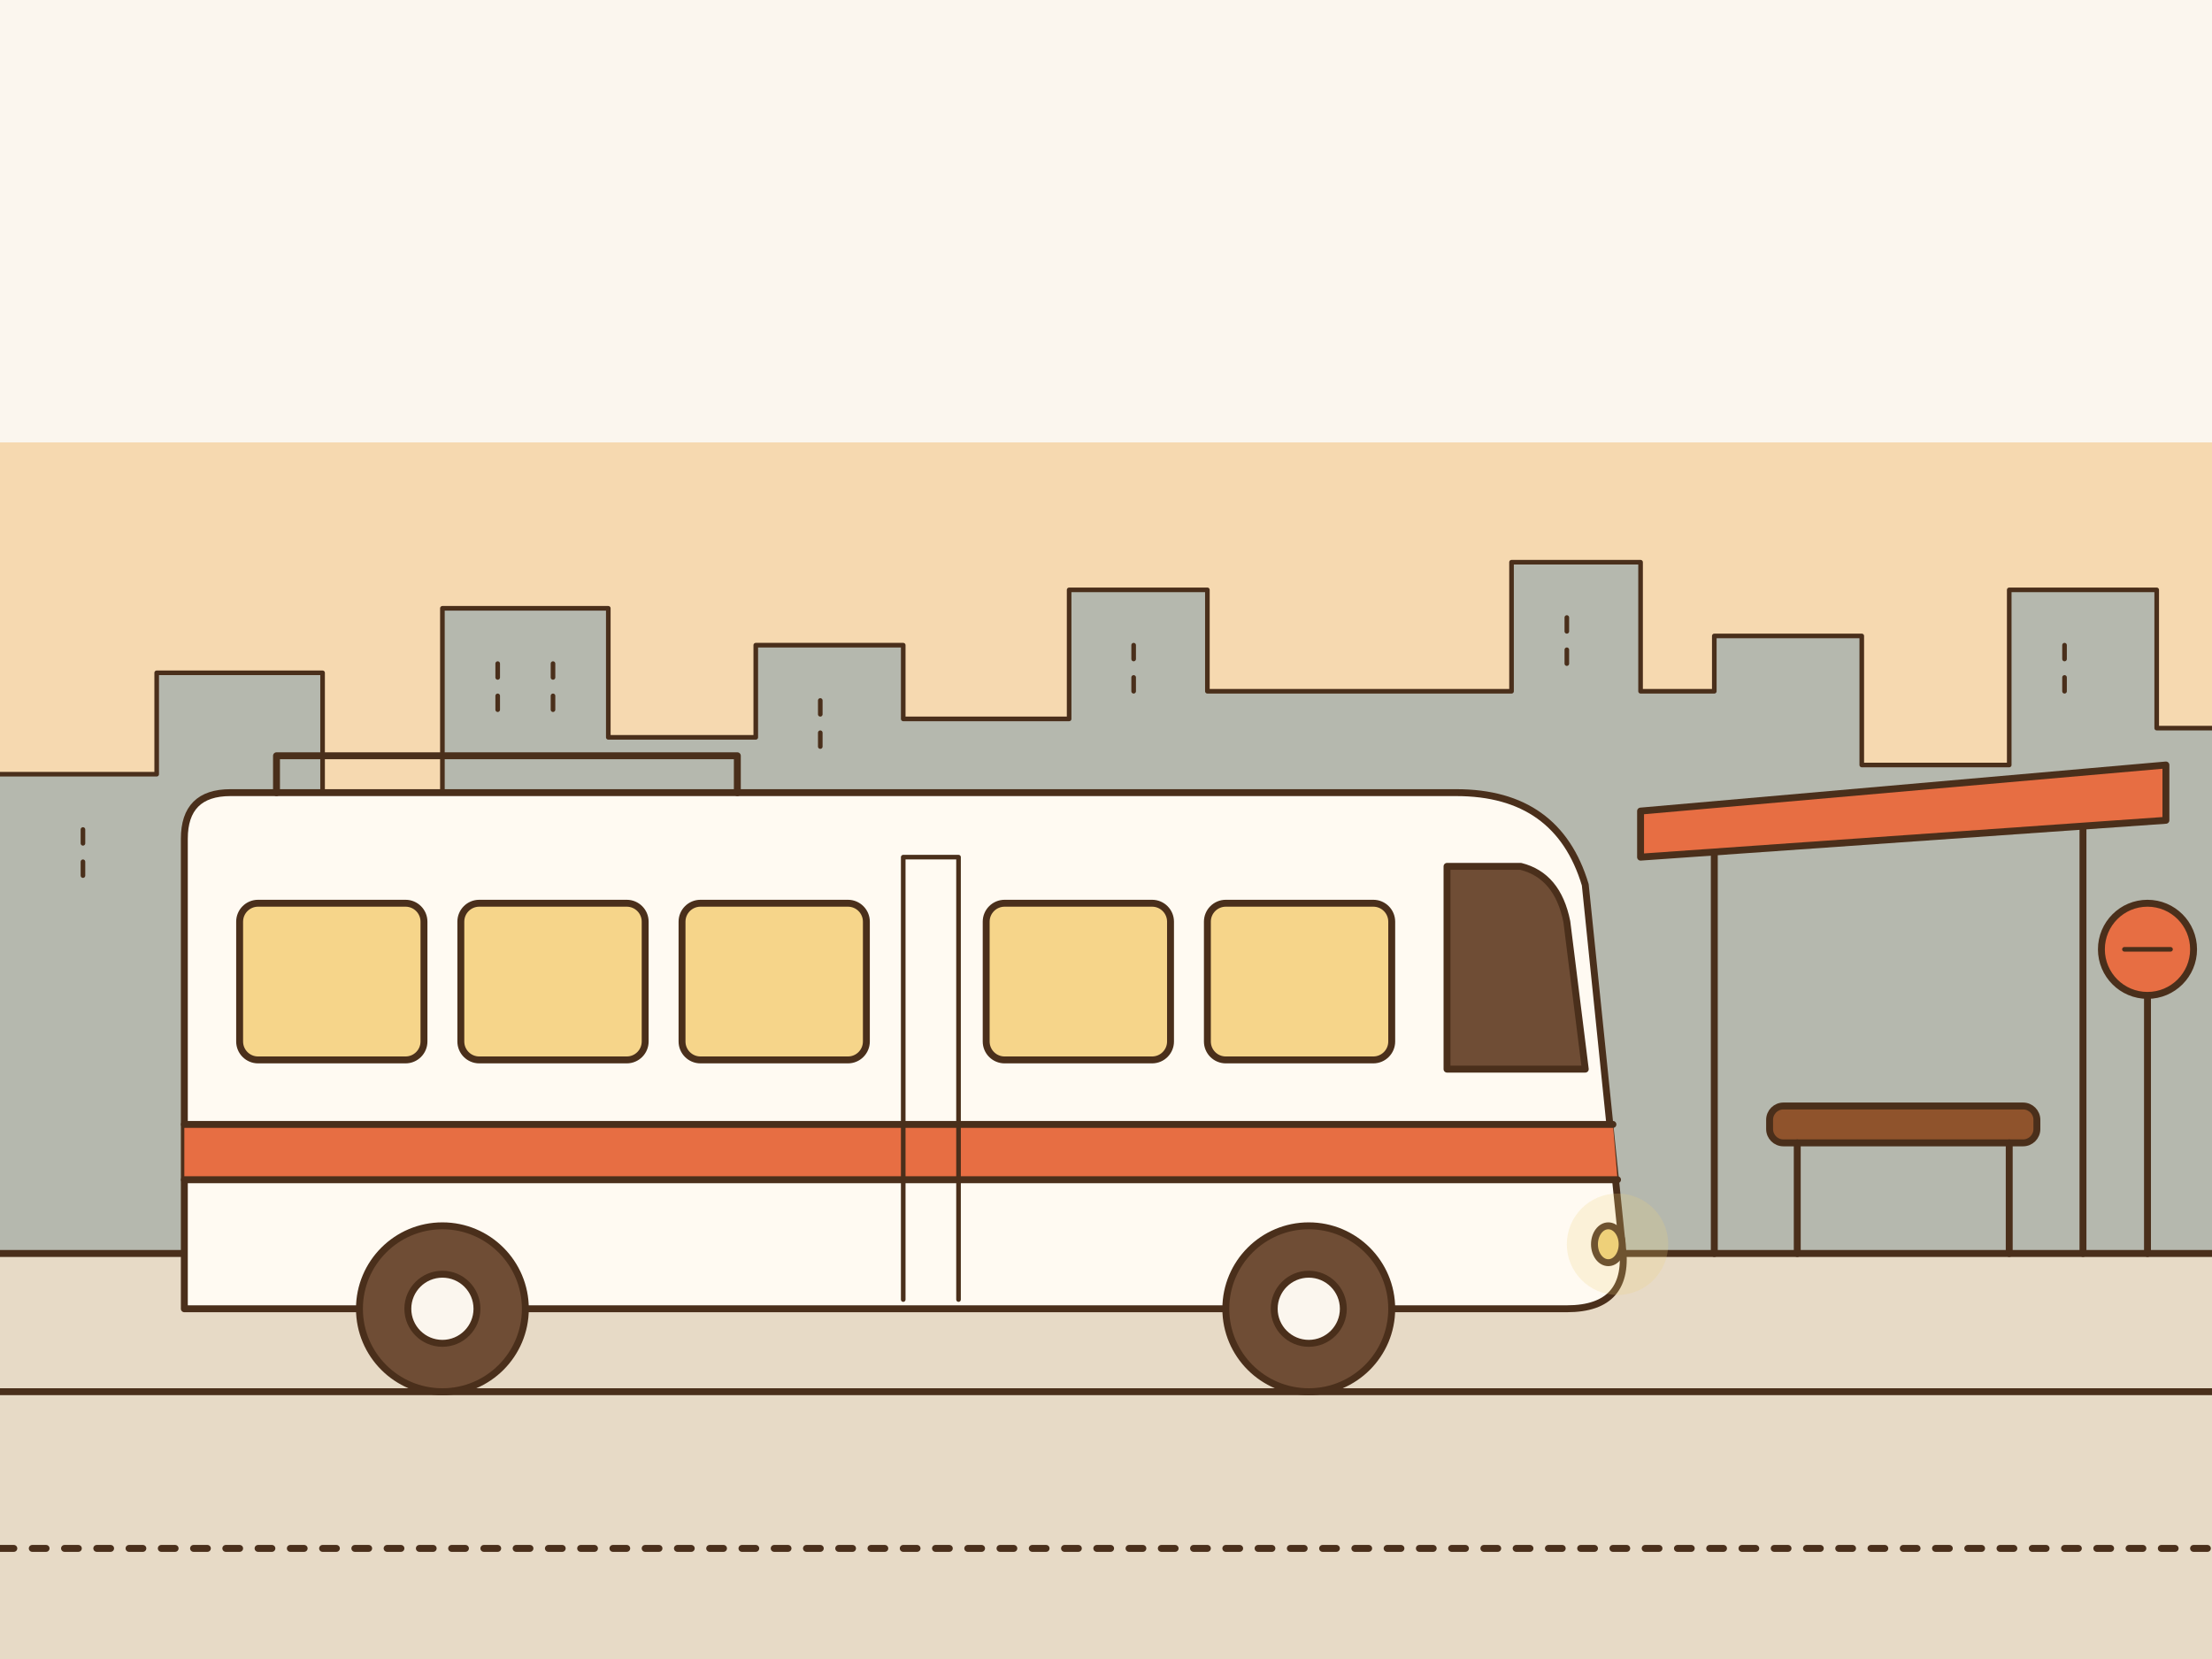
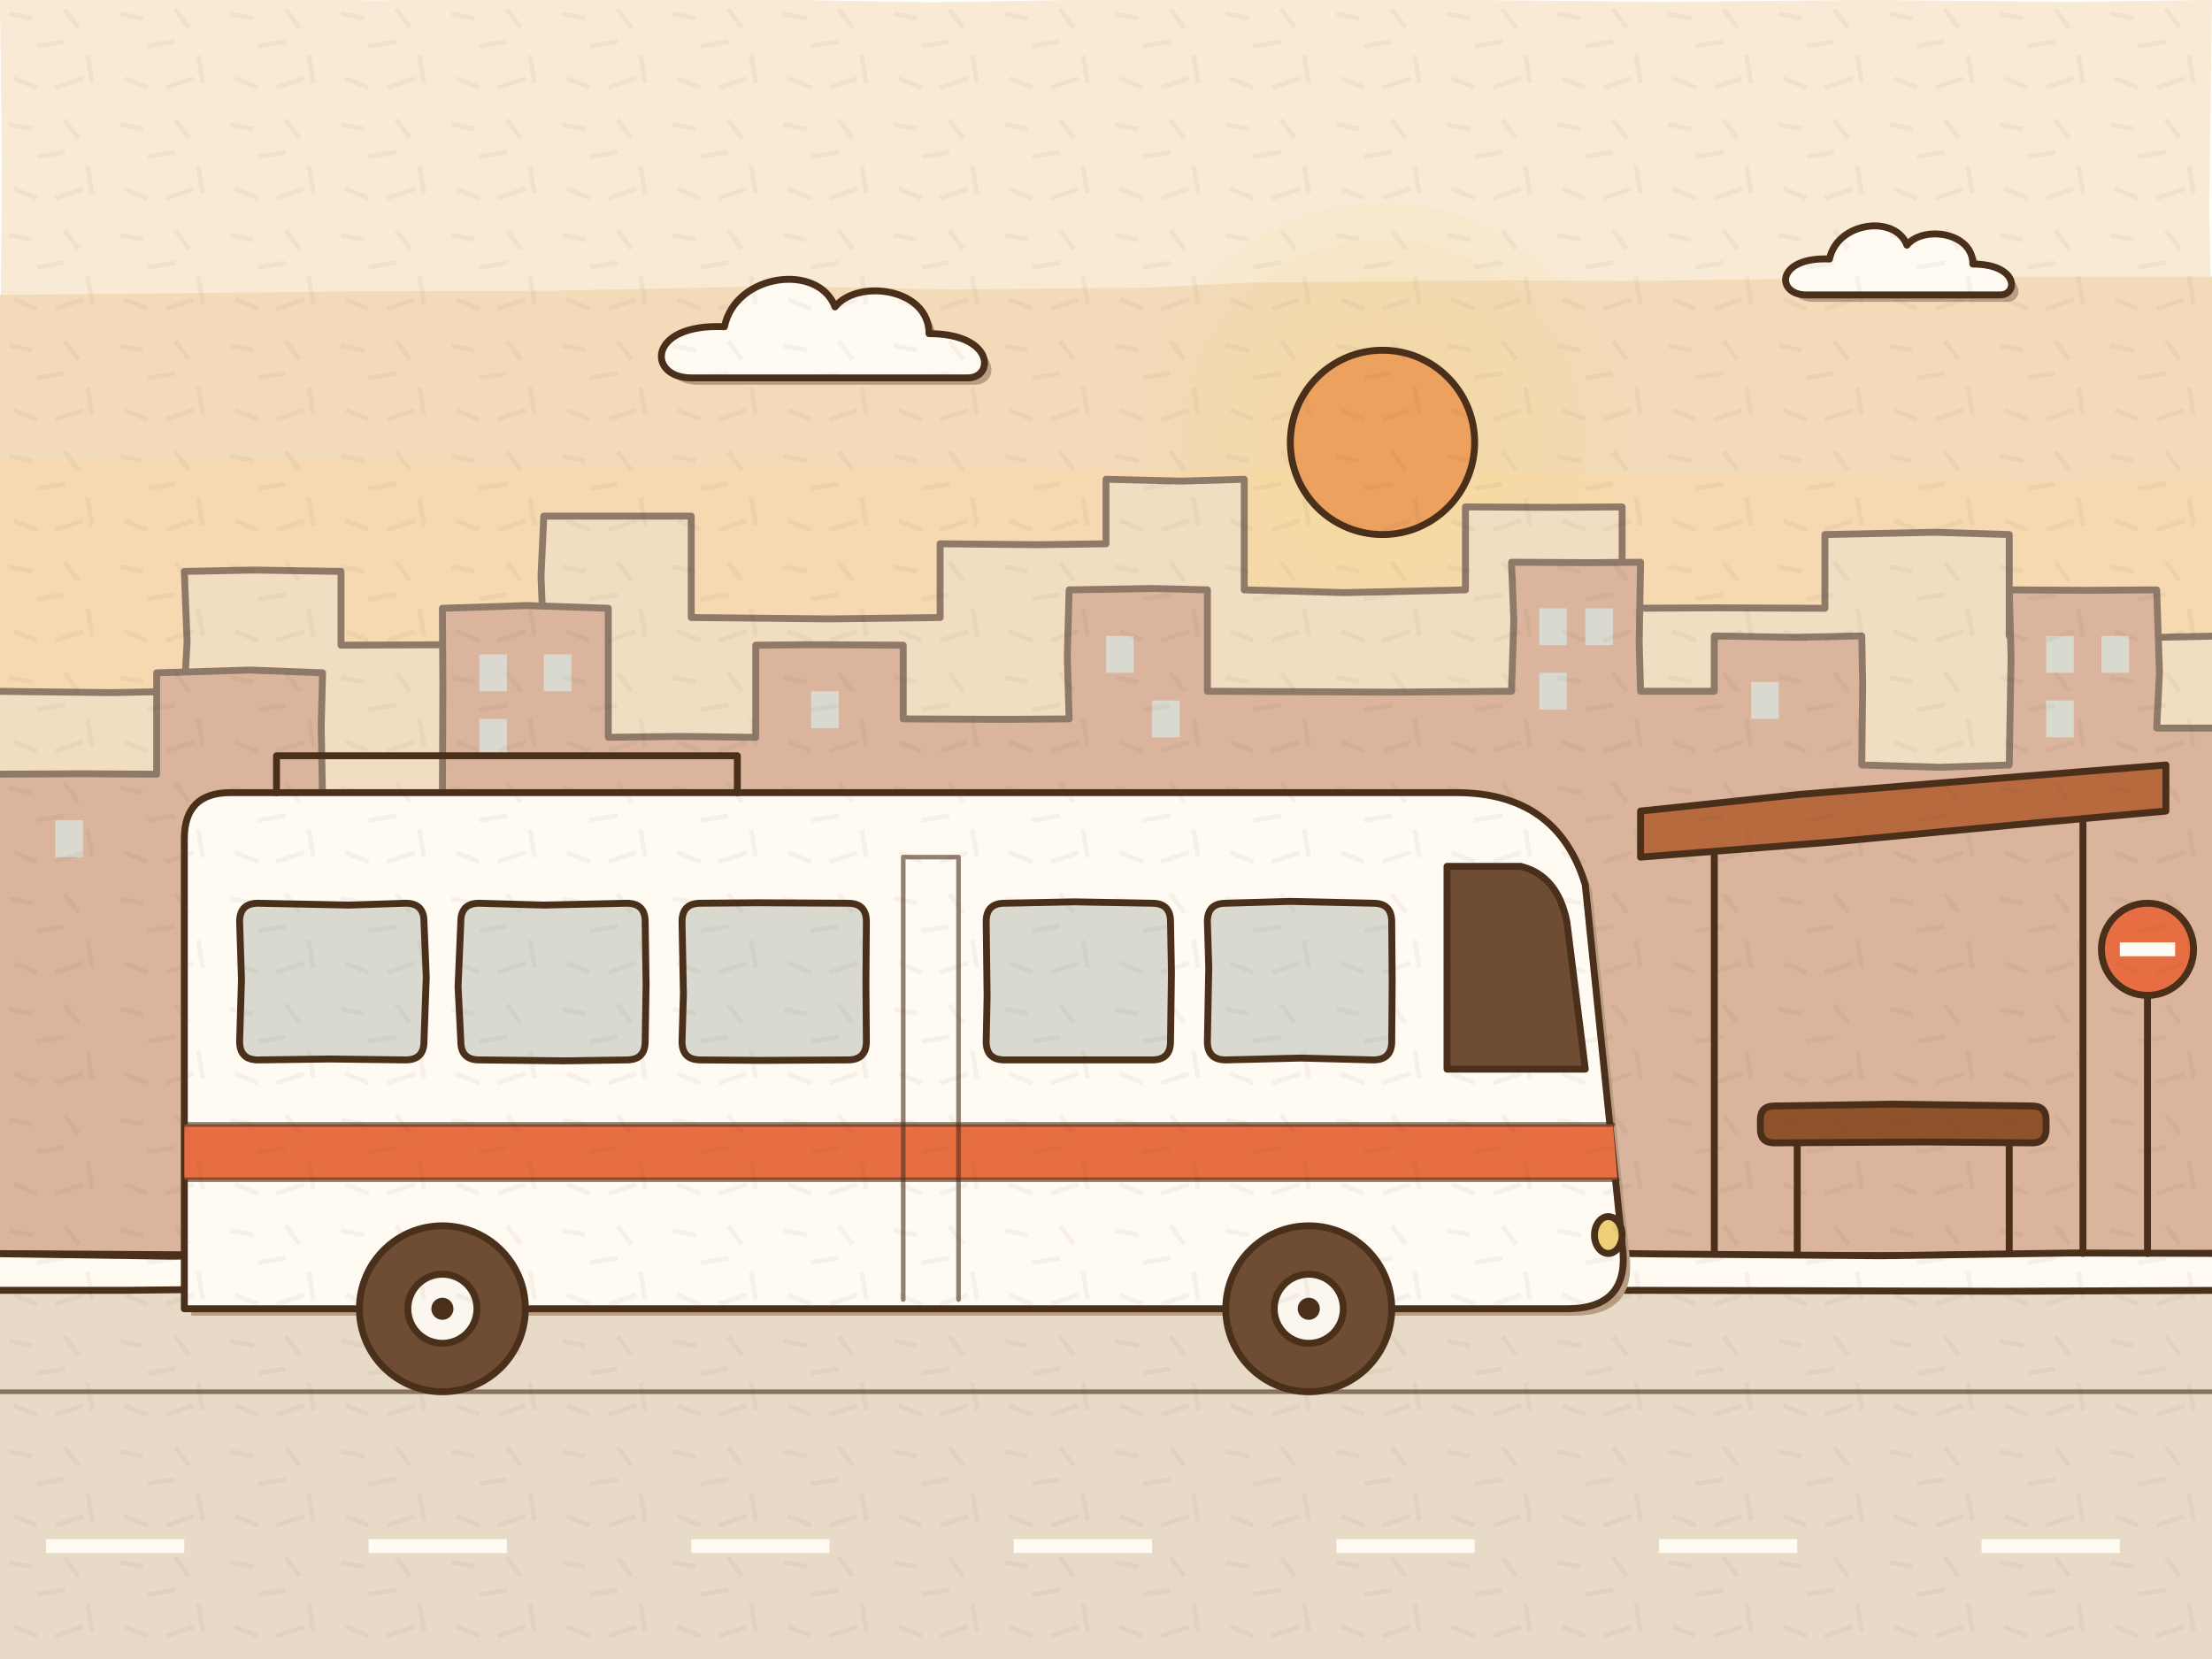
<svg xmlns="http://www.w3.org/2000/svg" viewBox="0 0 480 360" width="480" height="360">
-   <style>.l,.h{fill:none;stroke:#4a2f1b;stroke-linecap:round;stroke-linejoin:round;vector-effect:non-scaling-stroke}.l{stroke-width:1.5}.h{stroke-width:1}.d{stroke-dasharray:3 4}.f{stroke:#4a2f1b;stroke-width:1.5;stroke-linejoin:round;vector-effect:non-scaling-stroke}.c{fill:#fbf6ee}.p{fill:#fffaf2}.s{fill:#e7dac6}.w{fill:#b97440}.wd{fill:#8f532c}.b{fill:#6f4d35}.a{fill:#e76e43}.y{fill:#eed079}.g{fill:#9aa585}.r{fill:#b86a3f}.k{fill:#4a2f1b}.cu{fill:#8e867c}.in{fill:#f6d58a}.glow{fill:#eed079;opacity:.22}.steam{fill:none;stroke:#8c7b66;stroke-width:1;stroke-linecap:round;vector-effect:non-scaling-stroke}.lichen{fill:none;stroke:#8f9a7a;stroke-width:4;stroke-linecap:round;vector-effect:non-scaling-stroke}.dusk{fill:#f6d9b0}.bank{fill:#b5b8ae}.river1{fill:#efd6b4}.river2{fill:#e4c6a0}.glint{fill:none;stroke:#fffaf2;stroke-width:1.5;stroke-linecap:round;vector-effect:non-scaling-stroke}.water{fill:none;stroke:#8fa7ad;stroke-width:1.5;stroke-linecap:round;stroke-dasharray:6 7;vector-effect:non-scaling-stroke}@media (prefers-color-scheme:dark){.l,.h,.f{stroke:#dccdb6}.c{fill:#2c1e13}.p{fill:#3a2b1f}.s{fill:#34281d}.w{fill:#7d4526}.wd{fill:#5e3219}.dusk{fill:#3a2618}.bank{fill:#2e2721}.river1{fill:#251b14}.river2{fill:#1f1711}.glint{stroke:#e76e43}.in{fill:#d9a64a}.b{fill:#8a6444}.k{fill:#dccdb6}.cu{fill:#5d5750}.g{fill:#6f7a60}.r{fill:#8f5334}.glow{opacity:.2}.steam{stroke:#a8987f}.water{stroke:#7f969c}}</style>
-   <rect class="c" width="480" height="290" />
-   <path class="dusk" d="M0 96H480V290H0Z" />
-   <path class="bank" d="M0 168H34V146H70V174H96V132H132V160H164V140H196V156H232V128H262V150H300V150H328V122H356V150H372V138H404V166H436V128H468V158H480V290H0Z" />
-   <path class="h" d="M0 168H34V146H70V174H96V132H132V160H164V140H196V156H232V128H262V150H300V150H328V122H356V150H372V138H404V166H436V128H468V158H480" />
-   <path class="h d" d="M108 144V156M120 144V156M178 152V164M246 140V152M340 134V146M448 140V152M18 180V192" />
-   <path class="s" d="M0 272H480V360H0Z" />
-   <path class="l" d="M0 272H480M0 302H480" />
-   <path class="l d" d="M0 336H480" />
-   <path class="l" d="M372 272V176M452 272V176" />
-   <path class="a f" d="M356 176L470 166V178L356 186Z" />
-   <rect class="wd f" x="384" y="240" width="58" height="8" rx="3" />
+   <style>.f,.l,.h{stroke:#4a2f1b;stroke-linecap:round;stroke-linejoin:round;vector-effect:non-scaling-stroke}.f2{stroke:#8f7a69;stroke-linecap:round;stroke-linejoin:round;vector-effect:non-scaling-stroke}.f,.l,.f2{stroke-width:1.5}.l,.h{fill:none}.h{stroke-width:1;stroke-opacity:.6}.sky{fill:#f8ead4}.dusk2{fill:#f3dbba}.dusk{fill:#f6d9b0}.lp,.p{fill:#fffaf2}.y{fill:#eed079}.sun{fill:#eda15e}.dusk3{fill:#f1ddc1}.r4{fill:#dab49d}.win{fill:#d9d9cf}.s{fill:#e7dac6}.r{fill:#b86a3f}.wd{fill:#8f532c}.a{fill:#e76e43}.b{fill:#6f4d35}.c{fill:#fbf6ee}.k{fill:#4a2f1b}.e{transform:translate(1.5px,1.5px)}.es{fill:#ba9e83}.hl{fill:#eed079;opacity:.07}.ev{display:none}.fb{fill:none;stroke:#4a2f1b;stroke-opacity:.05}@media (prefers-color-scheme:dark){.f,.l,.h,.fb{stroke:#dccdb6}.f2{stroke:#857665}.sky{fill:#241810}.dusk2{fill:#352316}.dusk{fill:#3a2618}.lp{fill:#d8c59b}.p{fill:#3a2b1f}.dusk3{fill:#312114}.r4{fill:#4c2f1d}.win{fill:#d9a64a}.s{fill:#3a2c20}.r{fill:#8f5334}.wd{fill:#5e3219}.b{fill:#8a6444}.c{fill:#2c1e13}.k{fill:#dccdb6}.e{transform:translate(0,-1.5px);fill:#8a7444}.ev{display:inline}.dn{display:none}}</style>
+   <defs>
+     <pattern id="f" width="24" height="24" patternUnits="userSpaceOnUse">
+       <path class="fb" d="M2 3l5 1M14 2l3 4M8 10l6-1M19 12l1 6M3 17l5 2M12 19l6-2" />
+     </pattern>
+   </defs>
+   <path class="sky" d="M0 0L45.5 -.5L81 .1L126.5 -.5L167.3 -.1L202.4 .5L245.2 -.2L274.3 -.4L329.8 .1L360.3 .4L405.7 0L448.8 .4L480 0L479.4 46.1L480.4 90.2L480.6 131.2L480.3 157.8L480.3 207.9L479.8 241.5L480 290L437.2 289.6L391.8 289.8L352.1 289.4L310.6 290.5L278 289.5L245.1 290L197.3 290.6L162.3 290.5L121 289.5L83 290L41.2 289.8L0 290L.1 256.8L-.1 199.2L-.1 174.9L.3 134.2L0 90.2L.4 35.3Z" />
+   <path class="dusk2" d="M-2 64L31.6 63.7L78 63.2L118.9 63.1L168.3 62.1L206 62.8L249.2 62.4L271.8 61.3L328.2 60.8L354.1 61L410.3 60.2L440.5 60L482 60L482.4 100.4L482.4 129.1L481.9 182L482.5 205.9L481.9 246L482 290L434.8 290.4L409.8 289.5L362.5 290.3L330.5 290.4L280.5 290.1L245.4 289.9L198 290.5L151.1 289.5L109.5 290.2L74.6 290.5L40.2 289.5L-2 290L-2.5 248.4L-2.3 222L-1.4 174.4L-2.1 130.2L-1.9 110.2Z" />
+   <path class="dusk" d="M-2 100L33.8 100.4L69 100.1L113.9 101.4L160.5 101L195.4 101.1L244.8 102.3L282.2 102L316.8 102.1L368 103.2L406.8 103.7L440.5 104.2L482 104L481.6 146.4L481.8 180.2L482.6 208.5L482.5 244.6L482 290L446.5 289.7L409.1 290.5L368 290.4L314 290.1L275.6 289.9L243.7 290.4L191.9 290.2L151.6 289.7L127 290.6L74.1 289.7L40.9 290.3L-2 290L-1.4 255L-2.6 217.9L-2.5 172.2L-2.5 129.3Z" />
+   <g class="ev">
+     <circle class="hl" cx="80" cy="54" r="41" />
+     <circle class="hl" cx="80" cy="54" r="34" />
+     <circle class="hl" cx="80" cy="54" r="27" />
+     <circle class="hl" cx="80" cy="54" r="20" />
+     <circle class="lp f" cx="80" cy="54" r="13" />
+     <circle class="y" cx="180" cy="40" r="1.5" />
+     <circle class="y" cx="260" cy="66" r="1.5" />
+     <circle class="y" cx="330" cy="30" r="1.5" />
+     <circle class="y" cx="420" cy="58" r="1.5" />
+     <circle class="y" cx="24" cy="90" r="1.5" />
+   </g>
+   <g class="dn">
+     <circle class="hl" cx="300" cy="96" r="52" />
+     <circle class="hl" cx="300" cy="96" r="44" />
+     <circle class="hl" cx="300" cy="96" r="36" />
+     <circle class="hl" cx="300" cy="96" r="28" />
+     <circle class="sun f" cx="300" cy="96" r="20" />
+   </g>
+   <path class="e es" d="M150 82C140.4 82 140.4 70.1 157.2 70.9C159.6 59.3 177.6 57 181.2 66.6C186 60.5 201.6 62.4 201.6 72.4C215.8 72.4 215.8 82 210 82Z" />
+   <path id="q1" class="p f" d="M150 82C140.4 82 140.4 70.1 157.2 70.9C159.6 59.3 177.6 57 181.2 66.6C186 60.5 201.6 62.4 201.6 72.4C215.8 72.4 215.8 82 210 82Z" />
+   <path class="e es" d="M392 64C385.3 64 385.3 55.7 397 56.2C398.7 48.1 411.3 46.5 413.8 53.2C417.2 48.9 428.1 50.3 428.1 57.3C438 57.3 438 64 434 64Z" />
+   <path id="q2" class="p f" d="M392 64C385.3 64 385.3 55.7 397 56.2C398.7 48.1 411.3 46.5 413.8 53.2C417.2 48.9 428.1 50.3 428.1 57.3C438 57.3 438 64 434 64Z" />
+   <path class="dusk3 f2" d="M-2 150L24.2 150.3L40 150L40.6 139.3L40 124L55.1 123.7L74 124L74 140L100.6 139.9L118 140L117.4 125L118 112L131 112L150 112L150 134L180 134.3L204 134L204 118L225.5 118.2L240 118L240 104L256.3 104.4L270 104L270 128L291.9 128.6L318 128L318 110L337.1 110.1L352 110L352 132L372.8 131.9L396 132L396 116L419.9 115.5L436 116L436 138L454.1 138.6L482 138L482.4 170.5L481.7 214.3L482.4 260.7L482 290L443.4 289.5L400.9 289.9L351 289.9L316 289.6L278.6 290.3L246.5 289.6L197.7 290.2L157.6 290.1L109.9 290.4L71 290.4L37.4 290.3L-2 290L-1.4 249L-2.4 215.8L-2.2 178.9Z" />
+   <path class="r4 f2" d="M-2 168L18.1 167.9L34 168L34 146L54.3 145.4L70 146L69.7 157.7L70 174L84.6 173.6L96 174L96.1 148.2L96 132L114.4 131.4L132 132L132 143.2L132 160L147.5 159.8L164 160L164 140L176.3 139.9L196 140L196 156L218.1 156.1L232 156L231.6 142.6L232 128L250.2 127.7L262 128L262 150L302.1 150.2L328 150L328.5 134.7L328 122L344.9 122.1L356 122L355.7 139.5L356 150L372 150L372 138L389.2 138.3L404 138L404.2 148.5L404 166L421 166.5L436 166L436.4 142.7L436 128L453 128.1L468 128L468.6 145.9L468 158L482 158L481.7 194.3L482.5 251.4L482 290L443.2 290.1L397.4 290.6L360.7 289.9L318.2 289.6L276.8 290.3L233.4 290L193.7 290.4L166.3 290.2L114.7 290L80.5 289.9L29.3 289.7L-2 290L-1.7 249.3L-1.4 210.2Z" />
+   <path class="win" d="M104 142h6v8h-6ZM118 142h6v8h-6ZM104 156h6v8h-6ZM240 138h6v8h-6ZM250 152h6v8h-6ZM334 132h6v8h-6ZM344 132h6v8h-6ZM334 146h6v8h-6ZM444 138h6v8h-6ZM456 138h6v8h-6ZM444 152h6v8h-6ZM12 178h6v8h-6ZM176 150h6v8h-6ZM380 148h6v8h-6Z" />
+   <path class="e es" d="M-4 272L42.4 272.3L80.8 271.8L117.8 271.9L163.2 271.5L197.9 271.7L237.1 272.1L284.6 271.8L327.8 271.5L354.7 272.4L412.8 272.5L451 272.1L484 272L484.5 328.5L484 364L451.7 363.9L393.9 363.6L370.9 364.4L319.2 363.7L288.6 364.1L244.5 363.7L203.1 363.9L165.5 363.8L115.1 364L79.2 364.4L31.9 363.6L-4 364L-3.4 329.5Z" />
+   <path id="q3" class="s f" d="M-4 272L42.4 272.3L80.8 271.8L117.8 271.9L163.2 271.5L197.9 271.7L237.1 272.1L284.6 271.8L327.8 271.5L354.7 272.4L412.8 272.5L451 272.1L484 272L484.5 328.5L484 364L451.7 363.9L393.9 363.6L370.9 364.4L319.2 363.7L288.6 364.1L244.5 363.7L203.1 363.9L165.5 363.8L115.1 364L79.2 364.4L31.9 363.6L-4 364L-3.4 329.5Z" />
+   <path class="p f" d="M-4 272L37.2 272.6L75 272.1L126.5 272L162.4 272.2L204.9 272.1L234.8 272L280.5 272.2L317.7 271.5L359.4 272.1L408.1 272.5L449.7 271.9L484 272L484 280L434.8 280.2L396 280.1L354.8 280L321.6 280.1L272.5 280.6L238.9 280.1L202 279.7L158.1 279.5L118.9 280.5L81.7 279.4L27 280L-4 280Z" />
+   <path class="h" d="M0 302H480" />
+   <path class="p" d="M10 334h30v3h-30ZM80 334h30v3h-30ZM150 334h30v3h-30ZM220 334h30v3h-30ZM290 334h30v3h-30ZM360 334h30v3h-30ZM430 334h30v3h-30Z" />
+   <path class="l" d="M372 272V178M452 272V172" />
+   <path class="r f" d="M356 176L390.3 172.4L438.4 168.5L470 166L470 176L437.1 179L397.7 182.7L356 186Z" />
+   <path class="wd f" d="M385 240L410.4 239.6L441 240Q444 240 444 243L444 245Q444 248 441 248L417.3 247.8L385 248Q382 248 382 245L382 243Q382 240 385 240Z" />
  <path class="l" d="M390 248V272M436 248V272" />
-   <path class="l" d="M466 272V214" />
+   <path class="l" d="M466 272V216" />
  <circle class="a f" cx="466" cy="206" r="10" />
-   <path class="h" d="M461 206H471" />
-   <path class="p f" d="M40 182Q40 172 50 172H316Q338 172 344 192L352 270Q354 284 340 284H40Z" />
+   <path class="p" d="M460 204.5L472 204.5L472 207.5L460 207.5Z" />
+   <path class="e es" d="M40 182Q40 172 50 172H316Q338 172 344 192L352 270Q354 284 340 284H40Z" />
+   <path id="q4" class="p f" d="M40 182Q40 172 50 172H316Q338 172 344 192L352 270Q354 284 340 284H40Z" />
  <path class="a" d="M40 244H350L351 256H40Z" />
-   <path class="l" d="M40 244H350M40 256H351" />
-   <rect class="in f" x="52" y="196" width="40" height="34" rx="4" />
-   <rect class="in f" x="100" y="196" width="40" height="34" rx="4" />
-   <rect class="in f" x="148" y="196" width="40" height="34" rx="4" />
-   <rect class="in f" x="214" y="196" width="40" height="34" rx="4" />
-   <rect class="in f" x="262" y="196" width="40" height="34" rx="4" />
+   <path class="h" d="M40 244H350M40 256H351" />
+   <path class="win f" d="M56 196L75.8 196.4L88 196Q92 196 92 200L92.5 212L92 226Q92 230 88 230L71.6 229.8L56 230Q52 230 52 226L52.4 212.5L52 200Q52 196 56 196Z" />
+   <path class="win f" d="M104 196L118 196.4L136 196Q140 196 140 200L140.2 213.6L140 226Q140 230 136 230L122.2 230.2L104 230Q100 230 100 226L99.4 214.1L100 200Q100 196 104 196Z" />
+   <path class="win f" d="M152 196L164.4 195.9L184 196Q188 196 188 200L187.9 213.4L188 226Q188 230 184 230L165.1 230.1L152 230Q148 230 148 226L148.3 215.6L148 200Q148 196 152 196Z" />
+   <path class="win f" d="M218 196L233.1 195.7L250 196Q254 196 254 200L254.2 211L254 226Q254 230 250 230L235.8 230L218 230Q214 230 214 226L214.2 216.2L214 200Q214 196 218 196Z" />
+   <path class="win f" d="M266 196L279.9 195.6L298 196Q302 196 302 200L302.1 213.1L302 226Q302 230 298 230L282.3 229.6L266 230Q262 230 262 226L262.3 209.9L262 200Q262 196 266 196Z" />
  <path class="b f" d="M314 188H330Q338 190 340 200L344 232H314Z" />
  <path class="h" d="M196 186V282M208 186V282M196 186H208" />
  <path class="l" d="M60 172V164H160V172" />
-   <ellipse class="y f" cx="349" cy="270" rx="3" ry="4" />
-   <circle class="glow" cx="351" cy="270" r="11" />
+   <g class="ev">
+     <circle class="hl" cx="350" cy="268" r="24" />
+     <circle class="hl" cx="350" cy="268" r="19" />
+     <circle class="hl" cx="350" cy="268" r="14" />
+     <circle class="hl" cx="350" cy="268" r="9" />
+   </g>
+   <ellipse class="y f" cx="349" cy="268" rx="3" ry="4" />
  <circle class="b f" cx="96" cy="284" r="18" />
  <circle class="c f" cx="96" cy="284" r="7.5" />
+   <circle class="k" cx="96" cy="284" r="2.4" />
  <circle class="b f" cx="284" cy="284" r="18" />
  <circle class="c f" cx="284" cy="284" r="7.5" />
+   <circle class="k" cx="284" cy="284" r="2.4" />
+   <rect x="0" y="0" width="480" height="360" fill="url(#f)" />
</svg>
